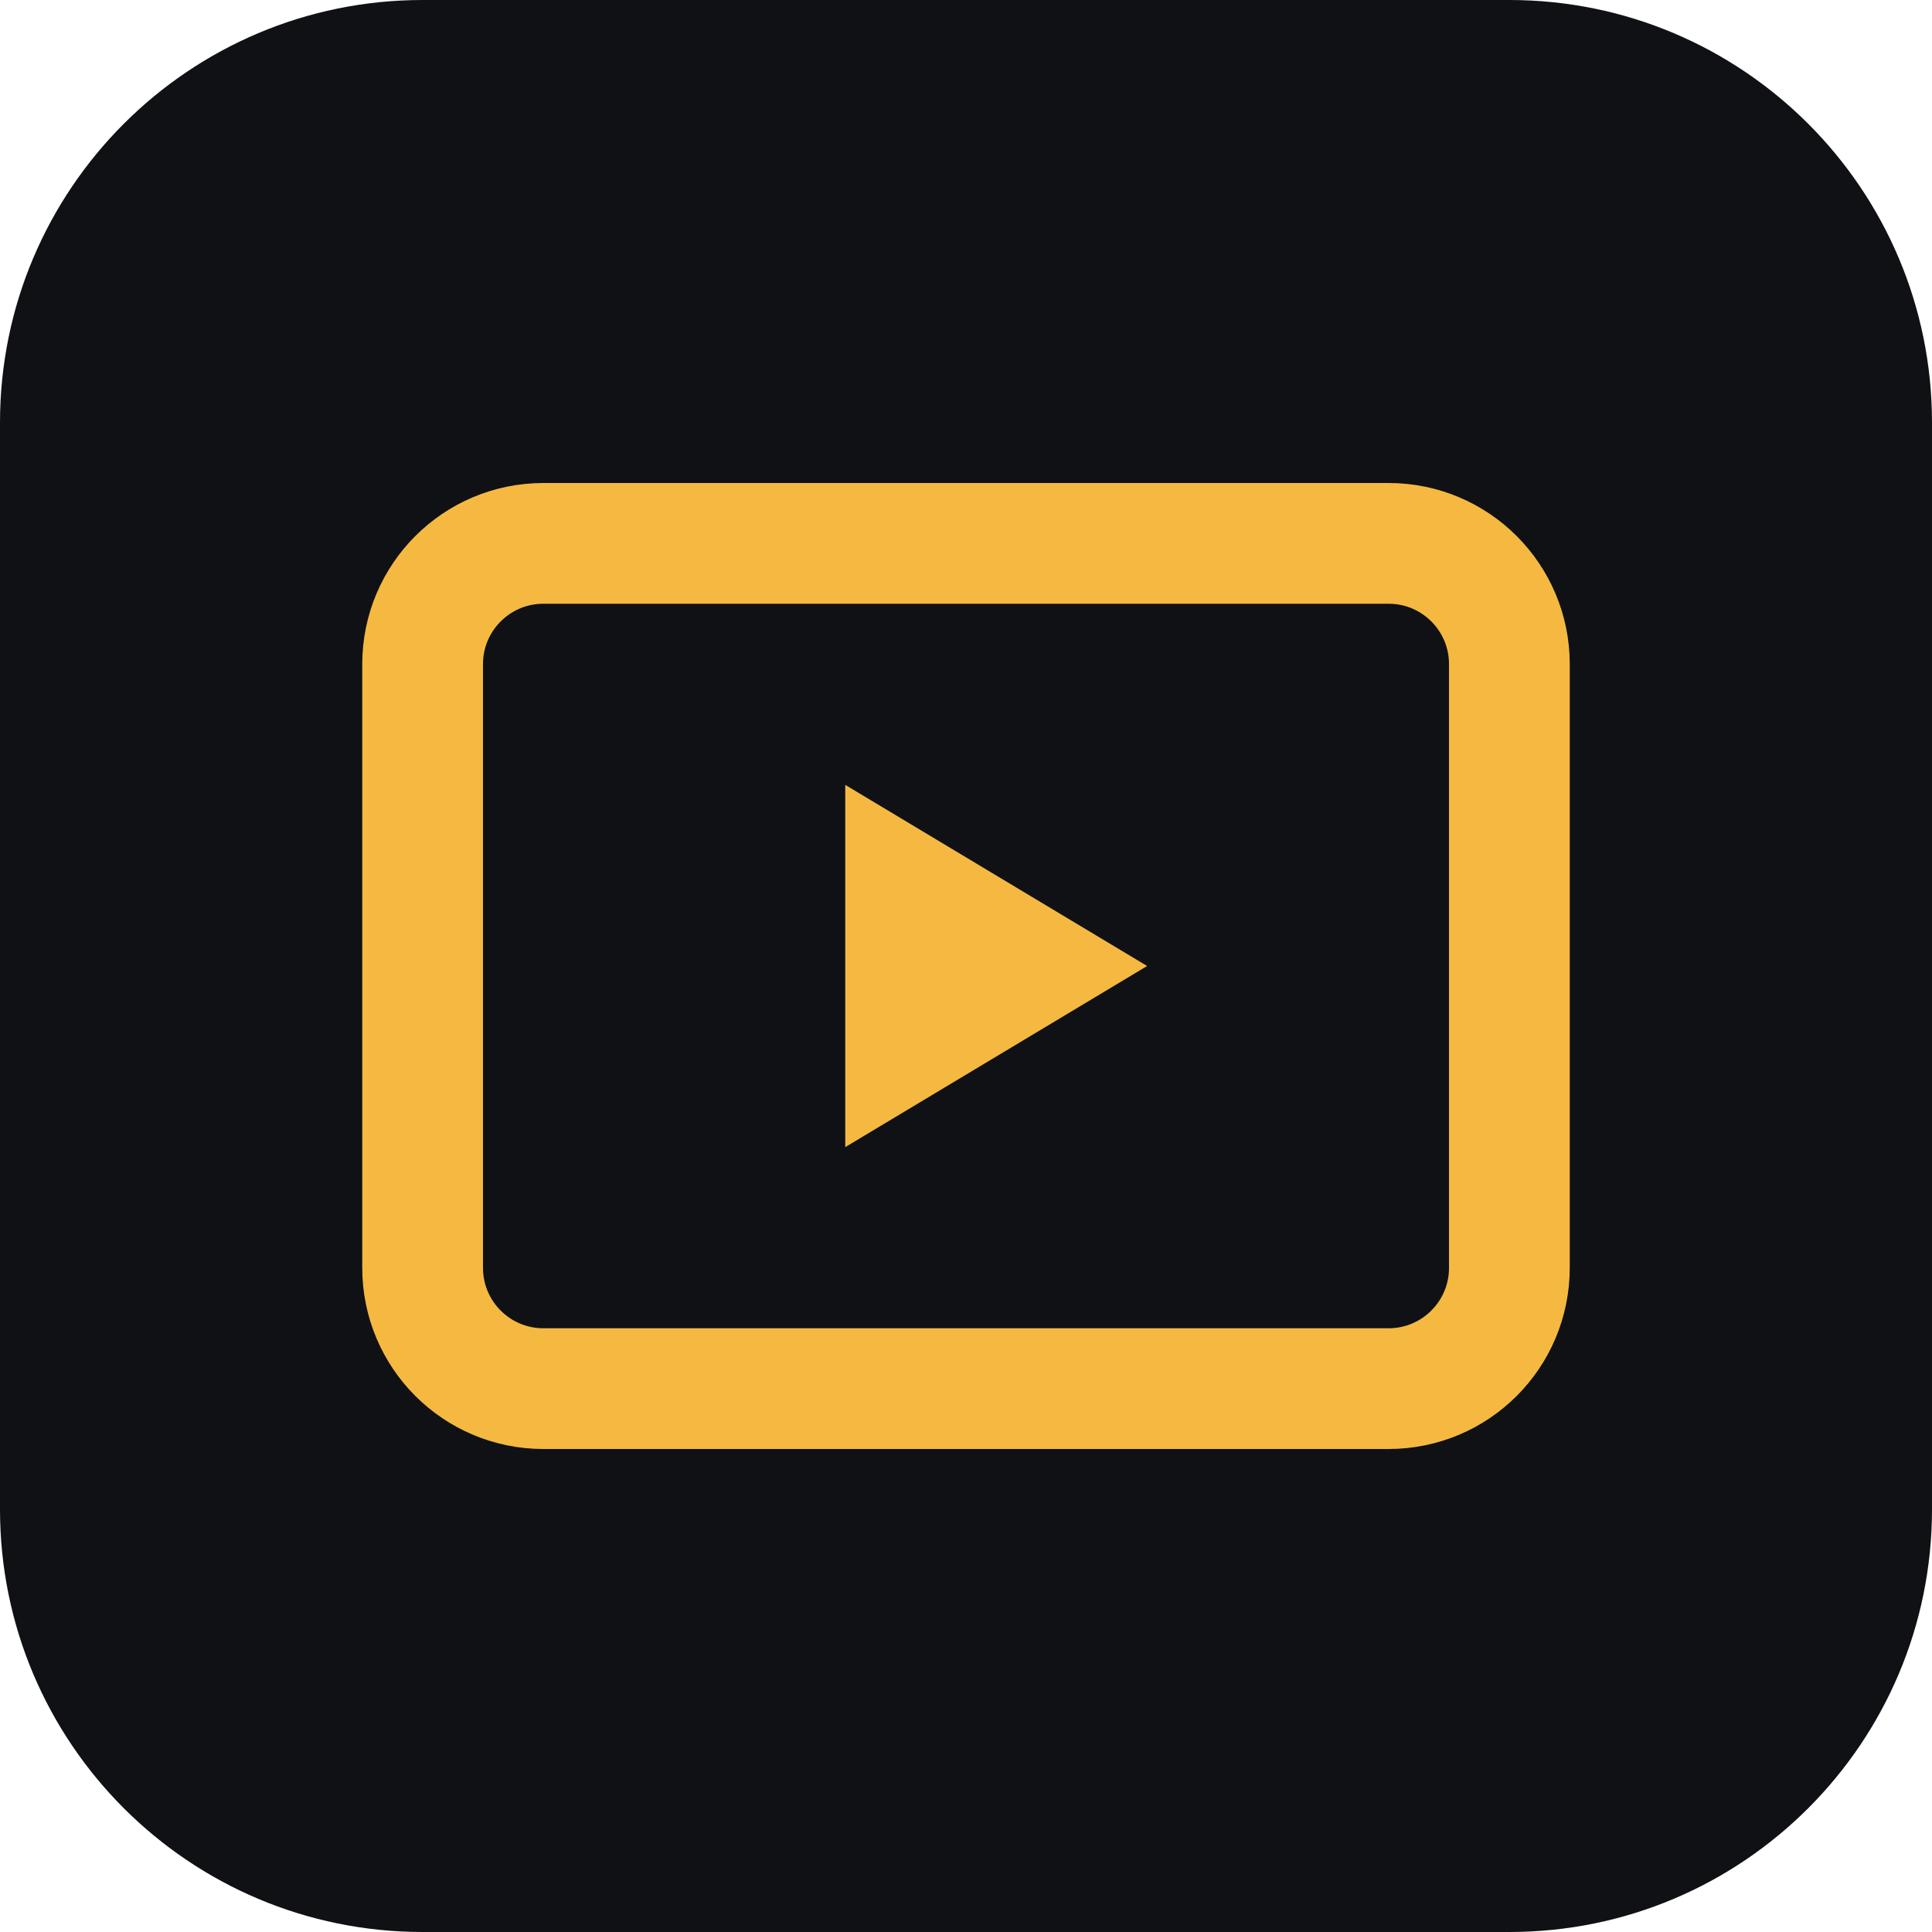
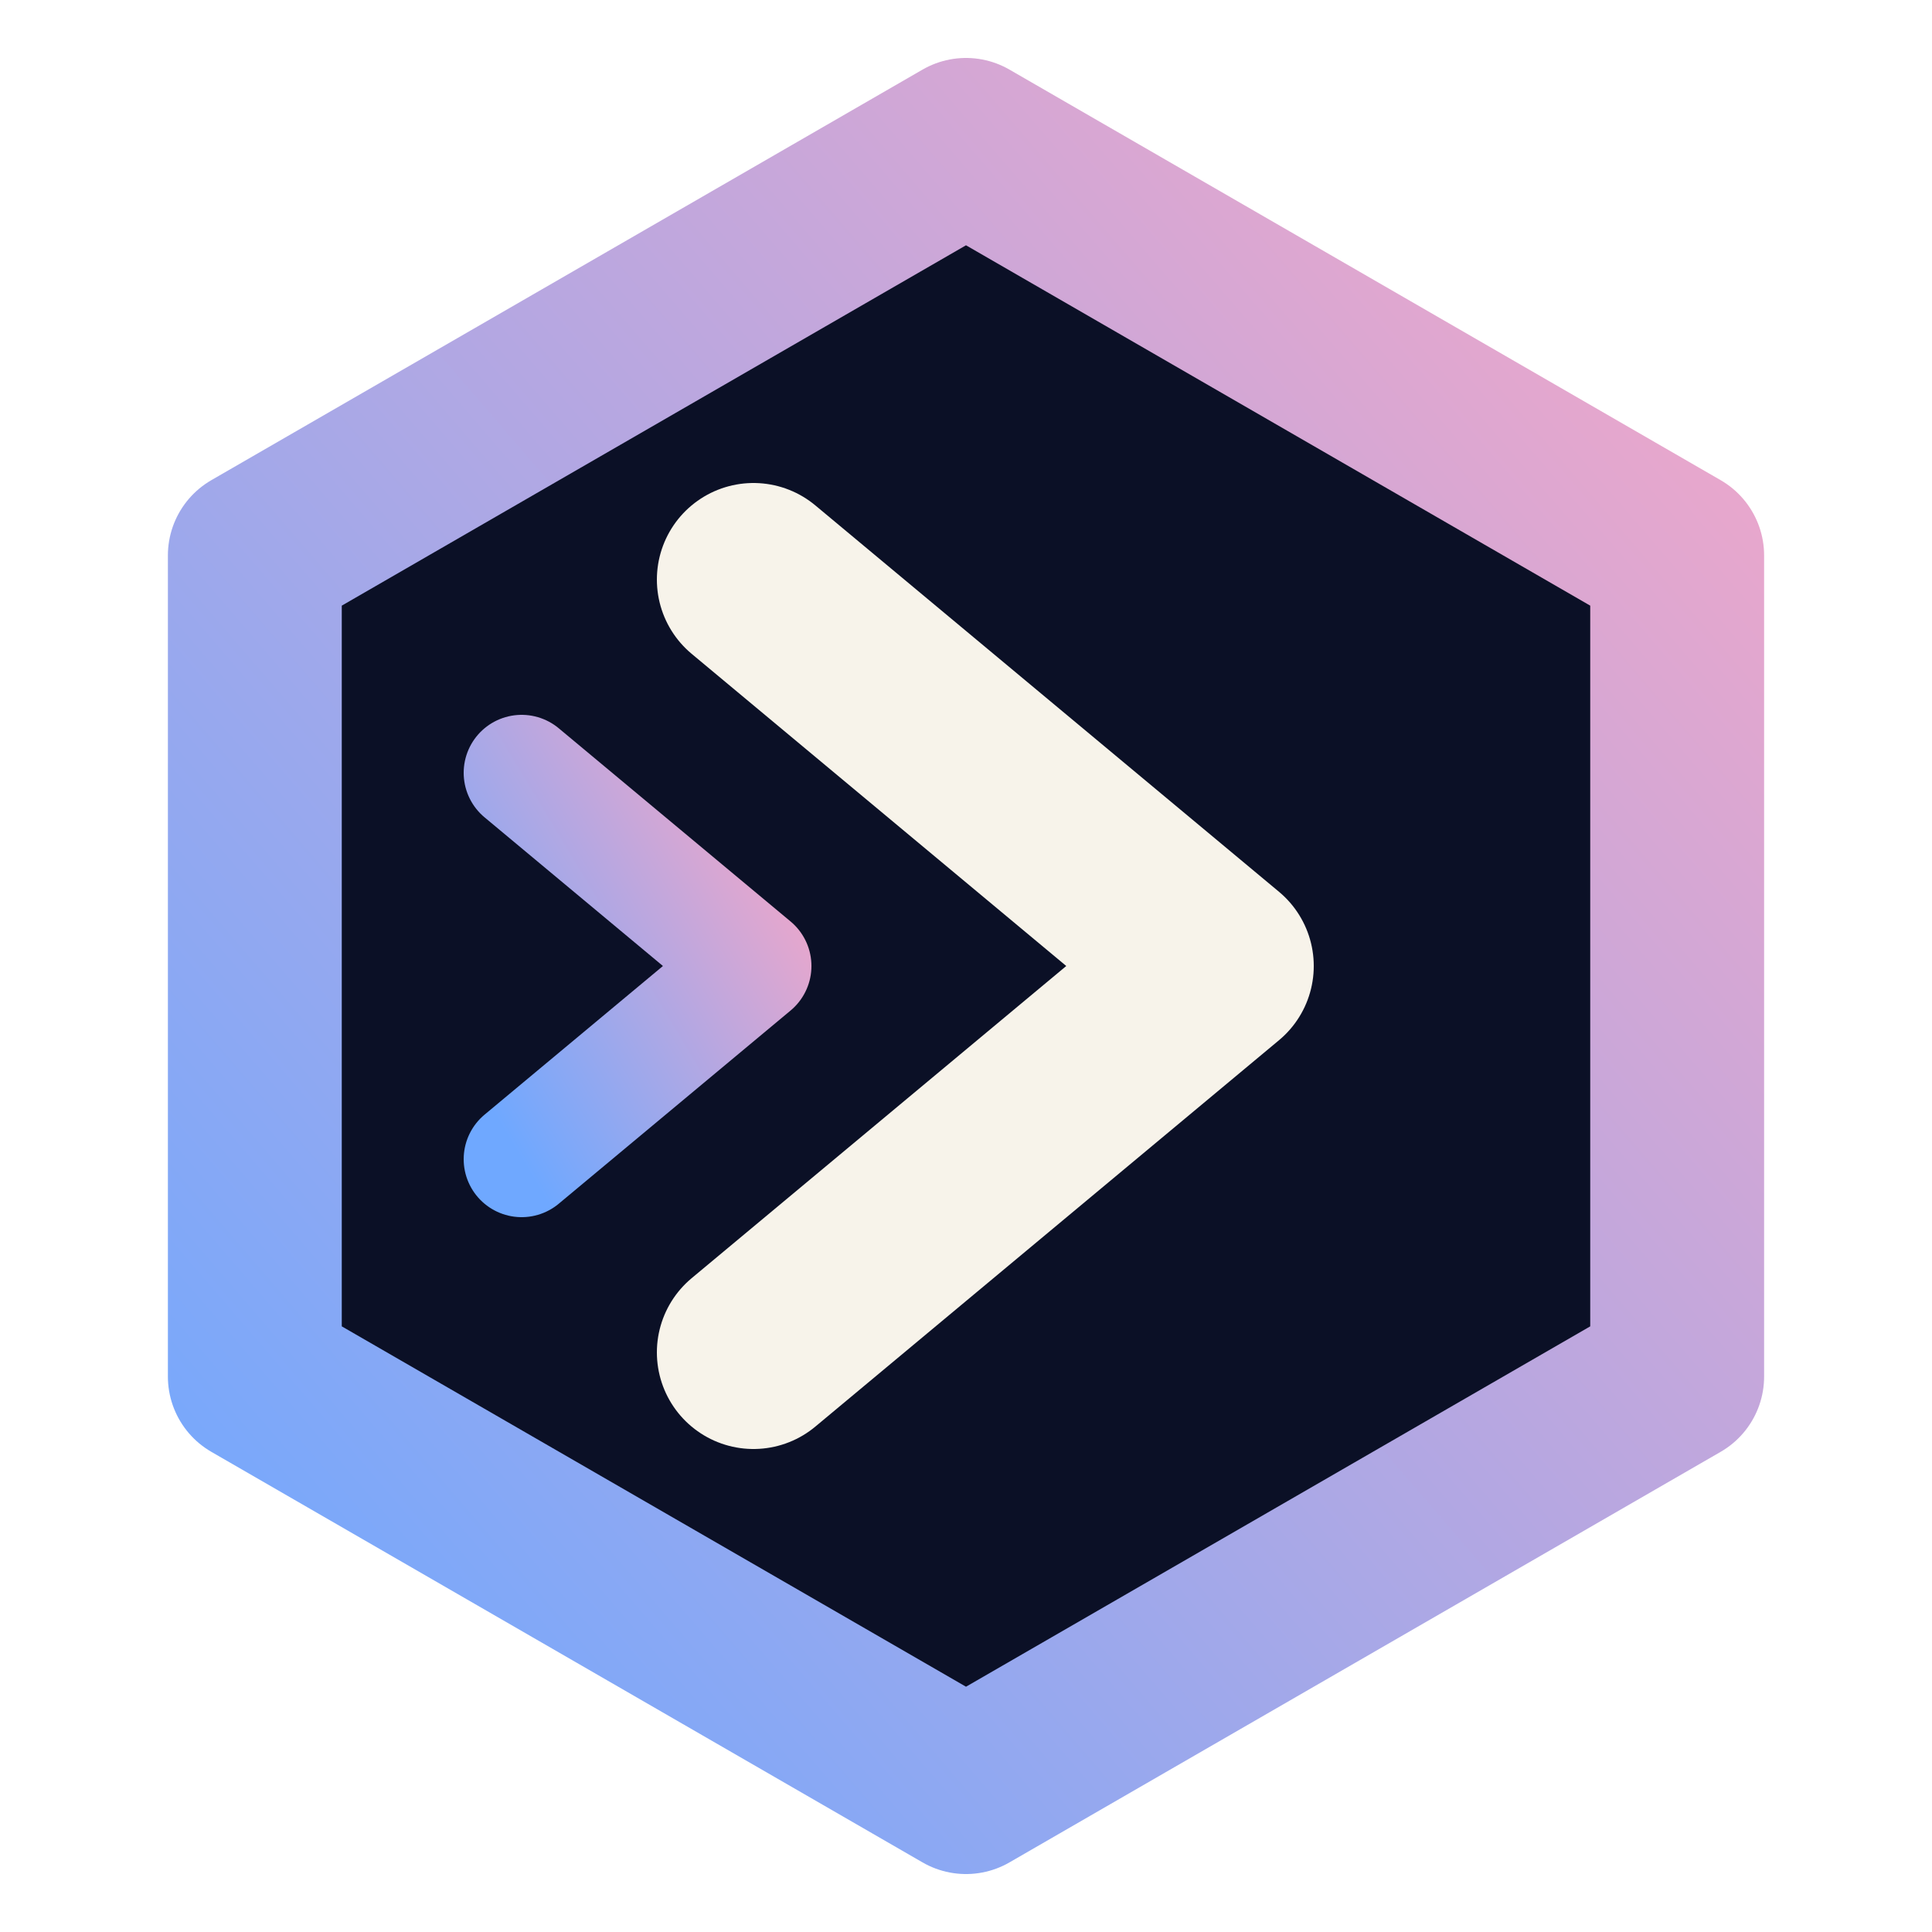
- <svg xmlns="http://www.w3.org/2000/svg" viewBox="0 0 32 32">
-   <rect width="32" height="32" rx="7" fill="#0f1115" />
-   <rect x="7" y="9" width="18" height="14" rx="2" fill="none" stroke="#f5b942" stroke-width="2" />
-   <path d="M14 13v6l5-3z" fill="#f5b942" />
+ <svg xmlns="http://www.w3.org/2000/svg" viewBox="0 0 100 100">
+   <defs>
+     <linearGradient id="g" x1="0" y1="1" x2="1" y2="0">
+       <stop offset="0" stop-color="#6fa8ff" />
+       <stop offset="1" stop-color="#f2a7c8" />
+     </linearGradient>
+   </defs>
+   <polygon points="50,7.5 86.81,28.75 86.81,71.25 50,92.5 13.19,71.25 13.19,28.75" fill="#0b1026" stroke="url(#g)" stroke-width="9" stroke-linejoin="round" />
+   <path d="M39 30 L63 50 L39 70" fill="none" stroke="#f7f3ea" stroke-width="10" stroke-linecap="round" stroke-linejoin="round" />
+   <path d="M27 40 L39 50 L27 60" fill="none" stroke="url(#g)" stroke-width="6" stroke-linecap="round" stroke-linejoin="round" />
</svg>
